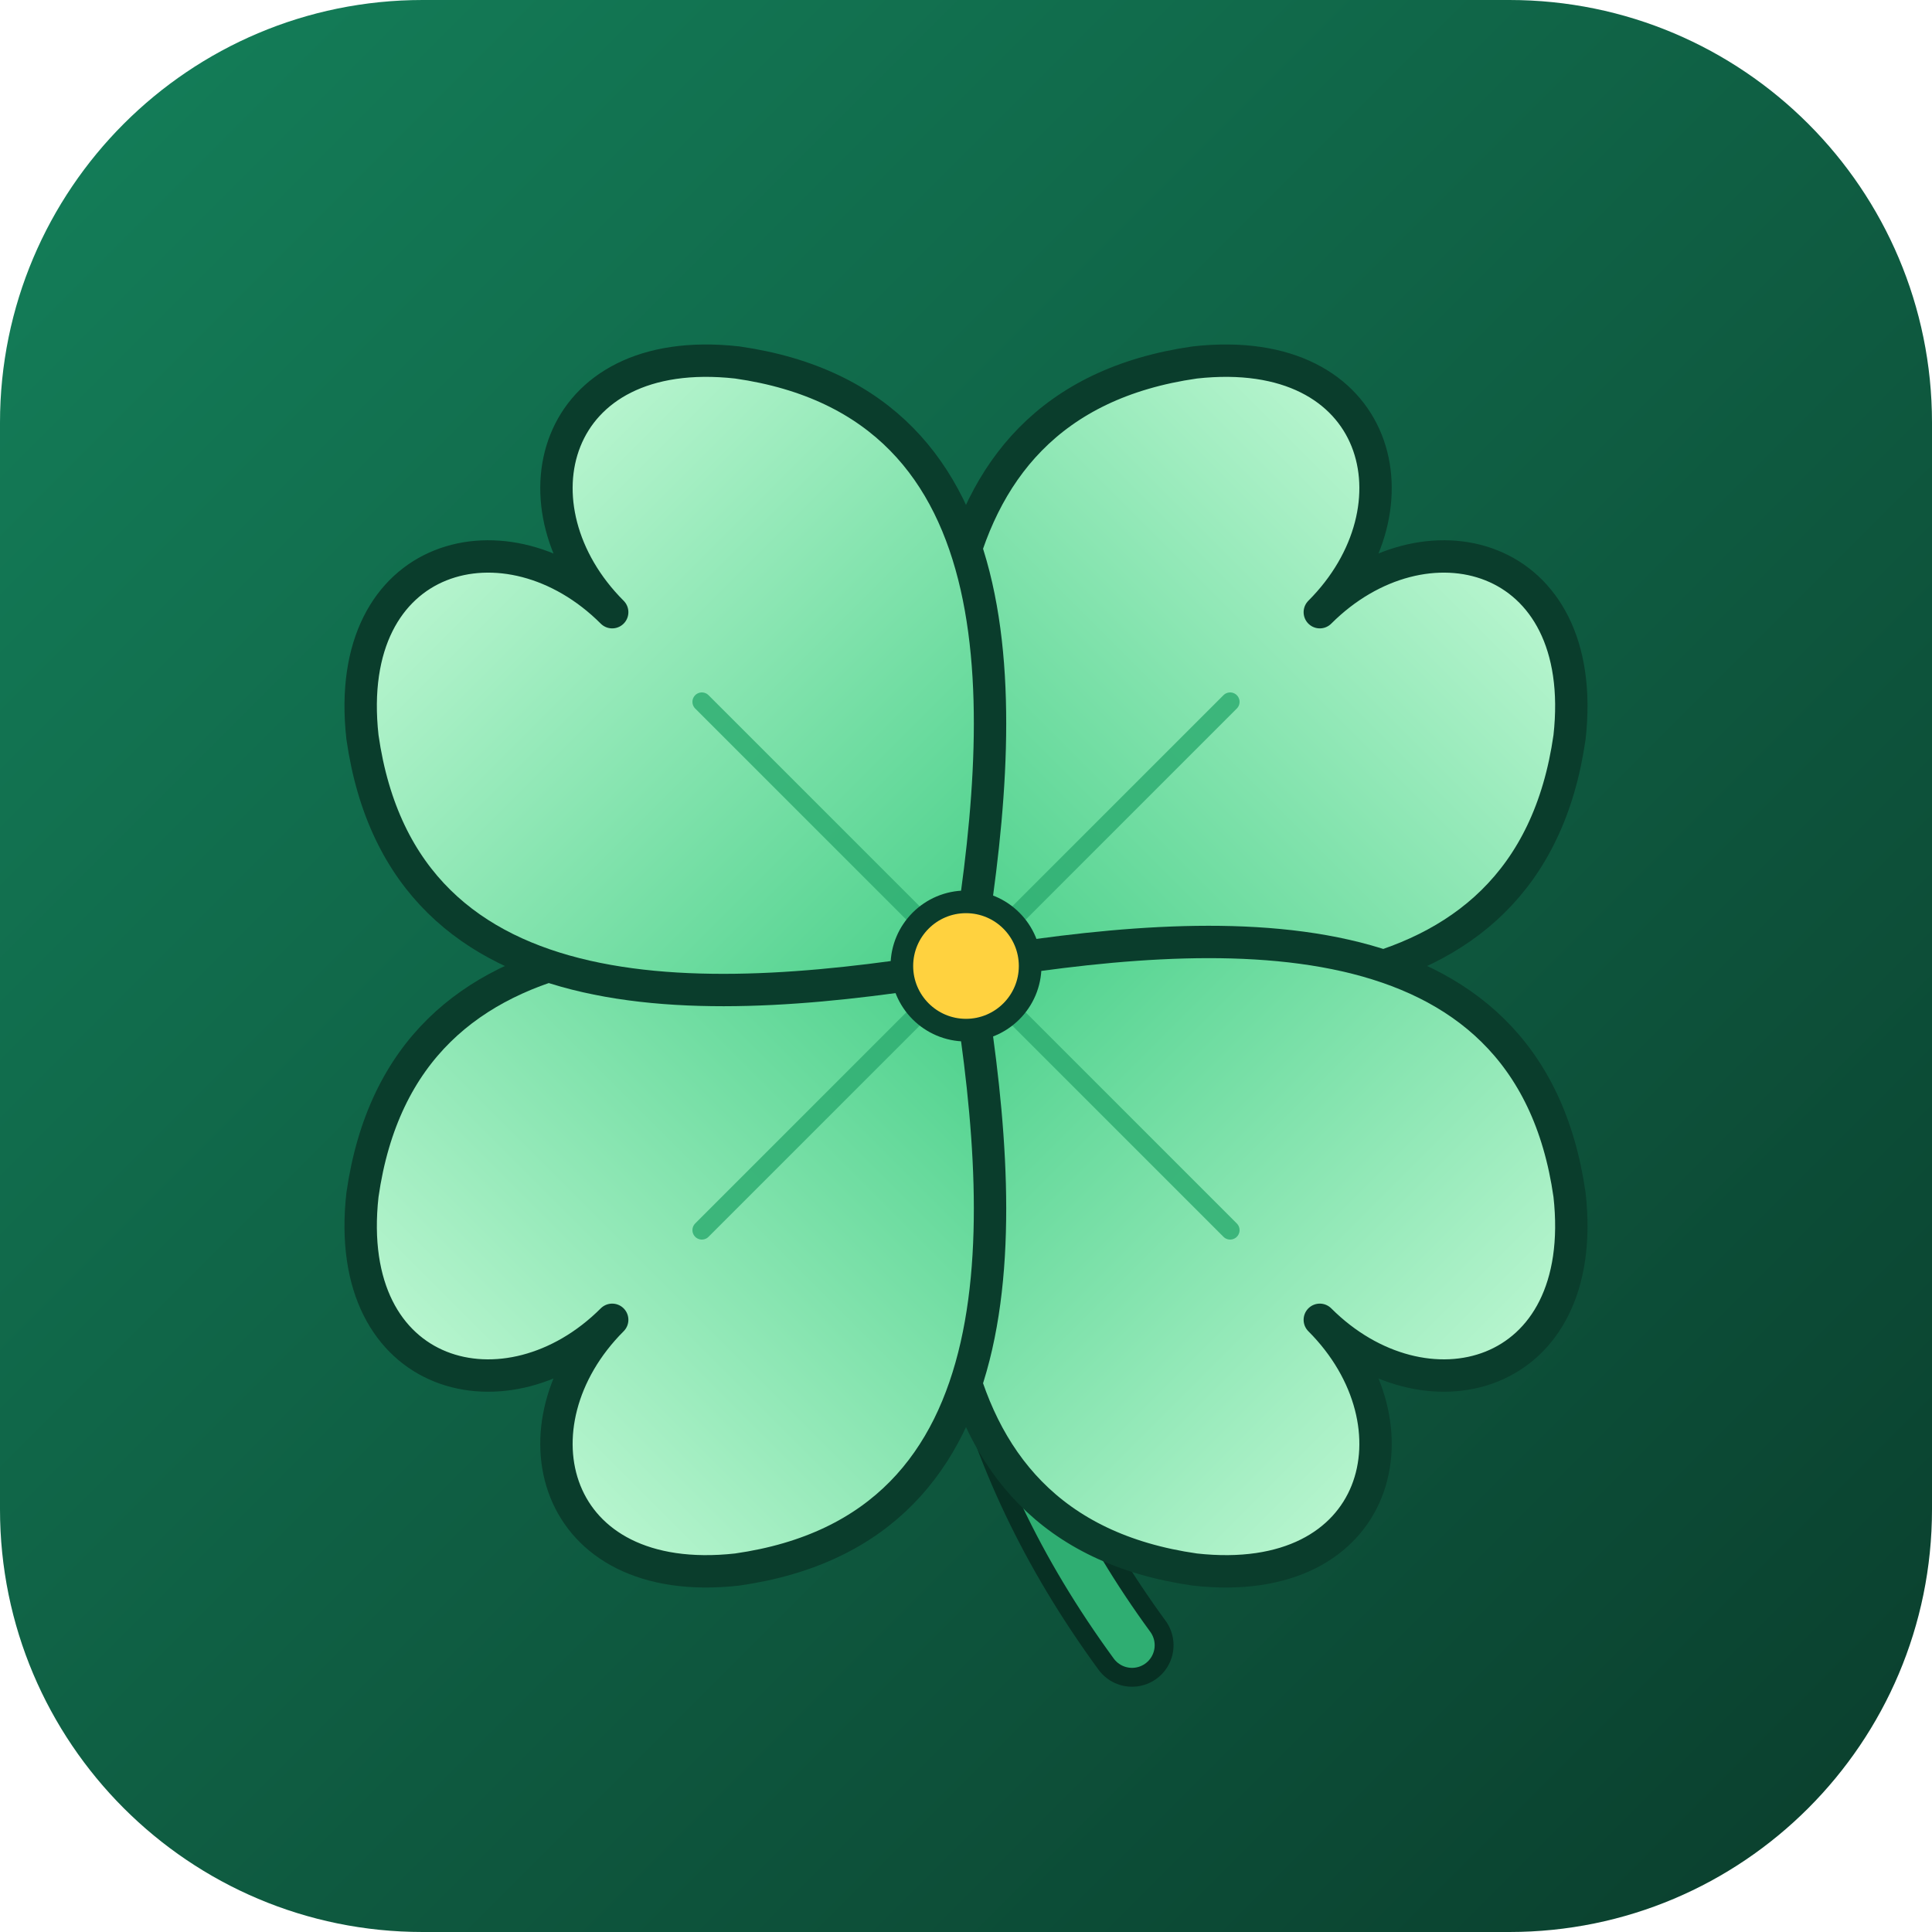
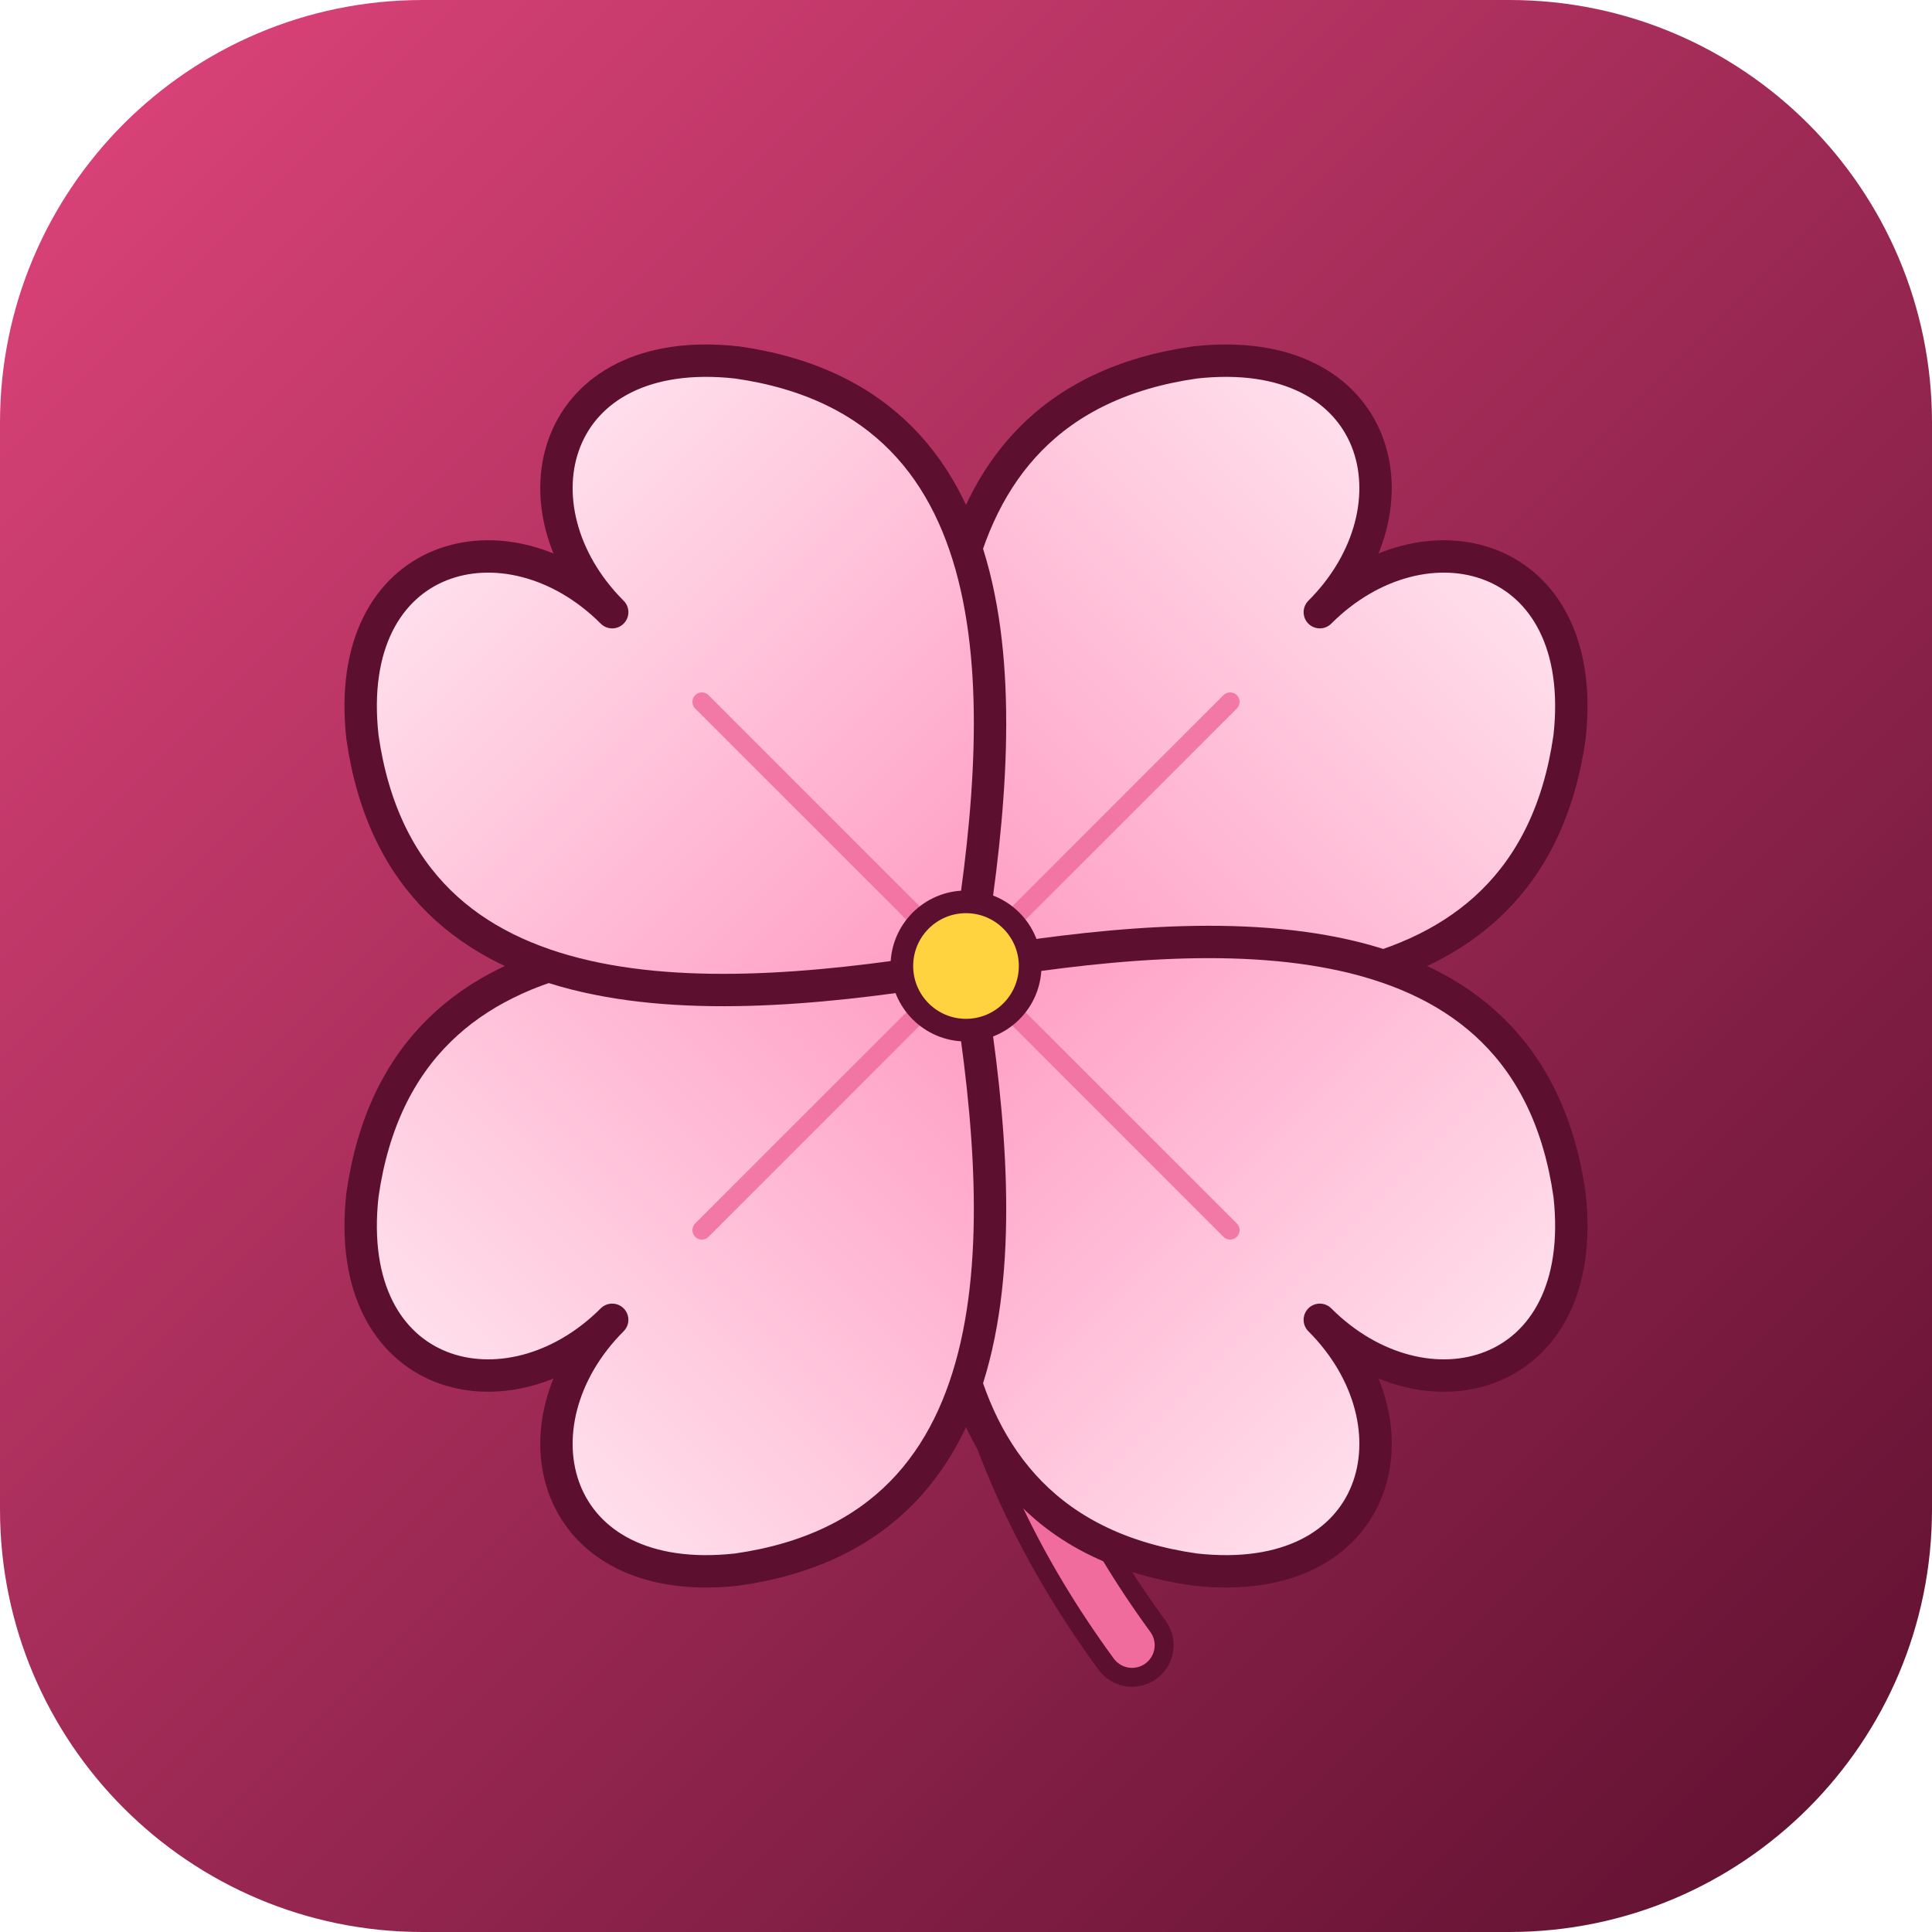
<svg xmlns="http://www.w3.org/2000/svg" viewBox="0 0 512 512" width="512" height="512">
  <defs>
    <linearGradient id="bg" x1="0" y1="0" x2="1" y2="1">
-       <stop offset="0" stop-color="#14805a" />
-       <stop offset="1" stop-color="#0a3d2c" />
+       <stop offset="0" stop-color="#e0457b" />
+       <stop offset="1" stop-color="#5c0f2e" />
    </linearGradient>
    <linearGradient id="leaf" x1="0" y1="1" x2="0" y2="0">
-       <stop offset="0" stop-color="#4ad08a" />
-       <stop offset="1" stop-color="#b8f5cf" />
+       <stop offset="0" stop-color="#ff9cc2" />
+       <stop offset="1" stop-color="#ffe0ec" />
    </linearGradient>
    <path id="heart" d="M0 0 C-14 -10 -30 -24 -18 -40 C-10 -50 0 -44 0 -34 C0 -44 10 -50 18 -40 C30 -24 14 -10 0 0 Z" />
  </defs>
  <rect width="512" height="512" rx="112" fill="url(#bg)" />
-   <path d="M256 262 C250 330 262 384 300 436" fill="none" stroke="#073023" stroke-width="22" stroke-linecap="round" />
-   <path d="M256 262 C250 330 262 384 300 436" fill="none" stroke="#2fae72" stroke-width="12" stroke-linecap="round" />
-   <g transform="translate(256 256) scale(3.9)" stroke="#0a3d2c" stroke-width="2.2" stroke-linejoin="round">
+   <path d="M256 262 C250 330 262 384 300 436" fill="none" stroke="#5c0f2e" stroke-width="22" stroke-linecap="round" />
+   <path d="M256 262 C250 330 262 384 300 436" fill="none" stroke="#f06c9c" stroke-width="12" stroke-linecap="round" />
+   <g transform="translate(256 256) scale(3.9)" stroke="#5c0f2e" stroke-width="2.2" stroke-linejoin="round">
    <use href="#heart" fill="url(#leaf)" transform="rotate(45)" />
    <use href="#heart" fill="url(#leaf)" transform="rotate(135)" />
    <use href="#heart" fill="url(#leaf)" transform="rotate(225)" />
    <use href="#heart" fill="url(#leaf)" transform="rotate(315)" />
  </g>
-   <g transform="translate(256 256)" stroke="#2fae72" stroke-width="5" stroke-linecap="round" opacity=".85">
+   <g transform="translate(256 256)" stroke="#f06c9c" stroke-width="5" stroke-linecap="round" opacity=".85">
    <path d="M0 0 L-70 -70" />
    <path d="M0 0 L70 -70" />
    <path d="M0 0 L-70 70" />
    <path d="M0 0 L70 70" />
  </g>
-   <circle cx="256" cy="256" r="17" fill="#ffd23f" stroke="#0a3d2c" stroke-width="6" />
+   <circle cx="256" cy="256" r="17" fill="#ffd23f" stroke="#5c0f2e" stroke-width="6" />
</svg>
